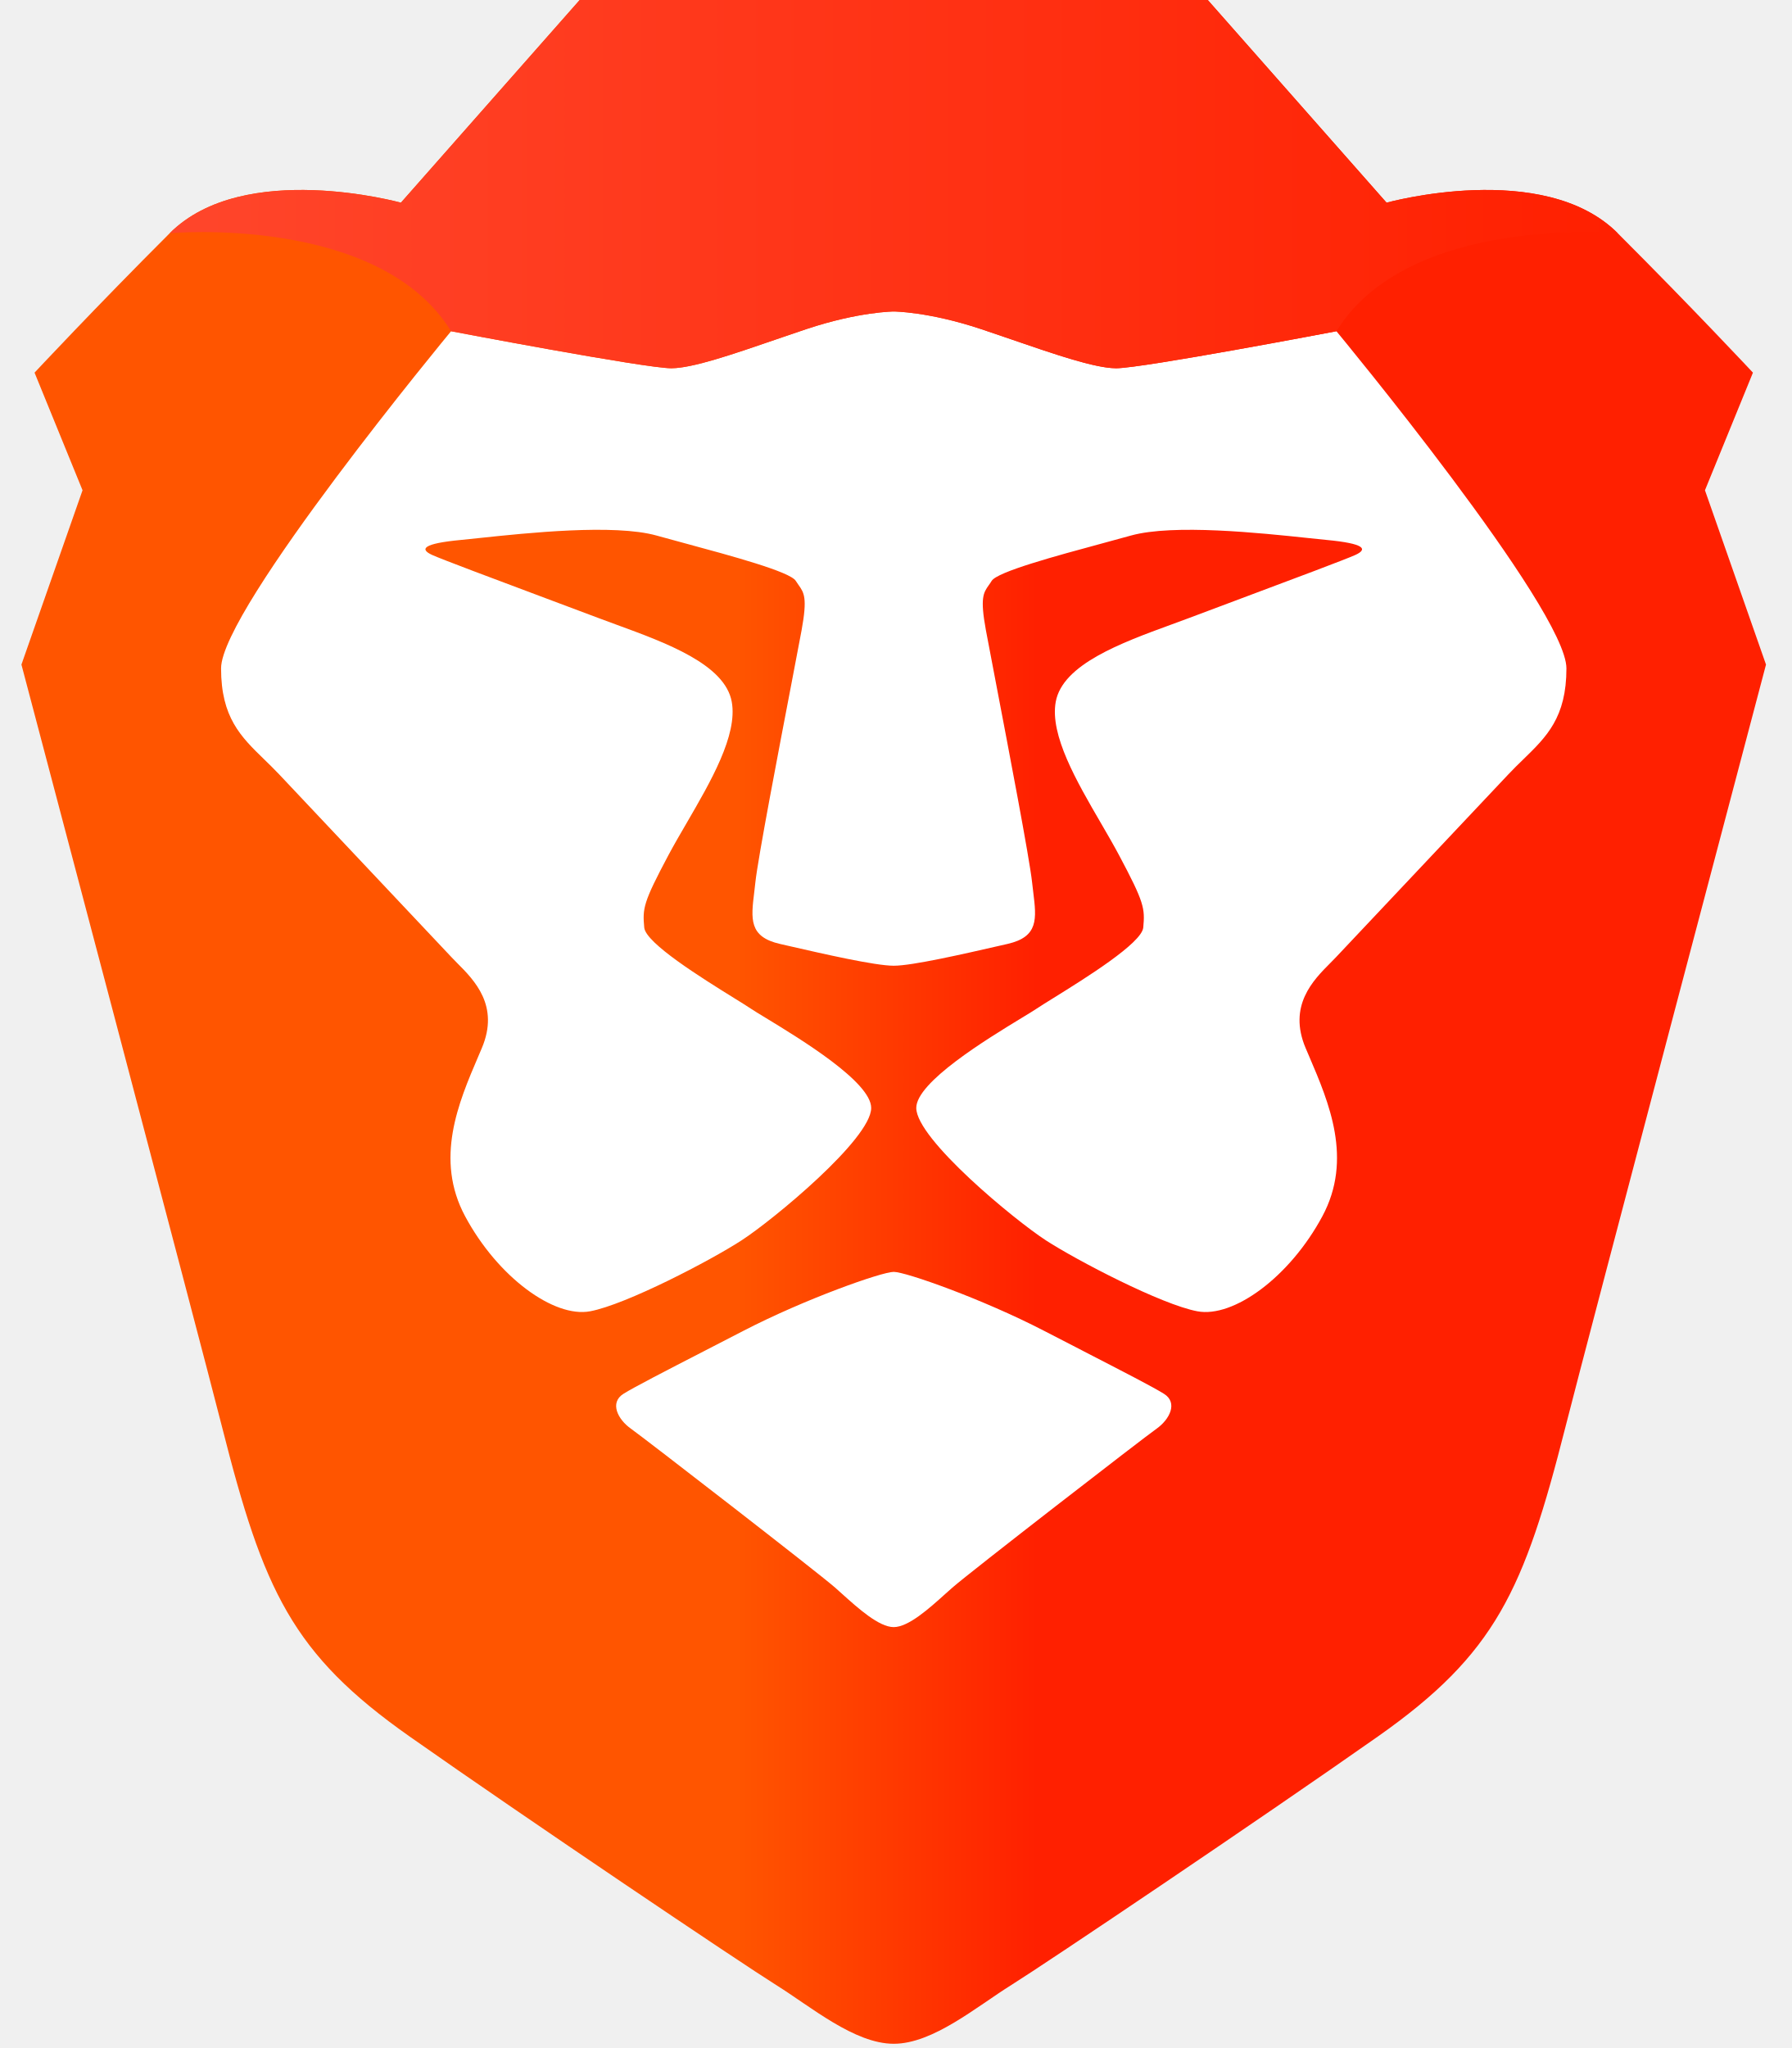
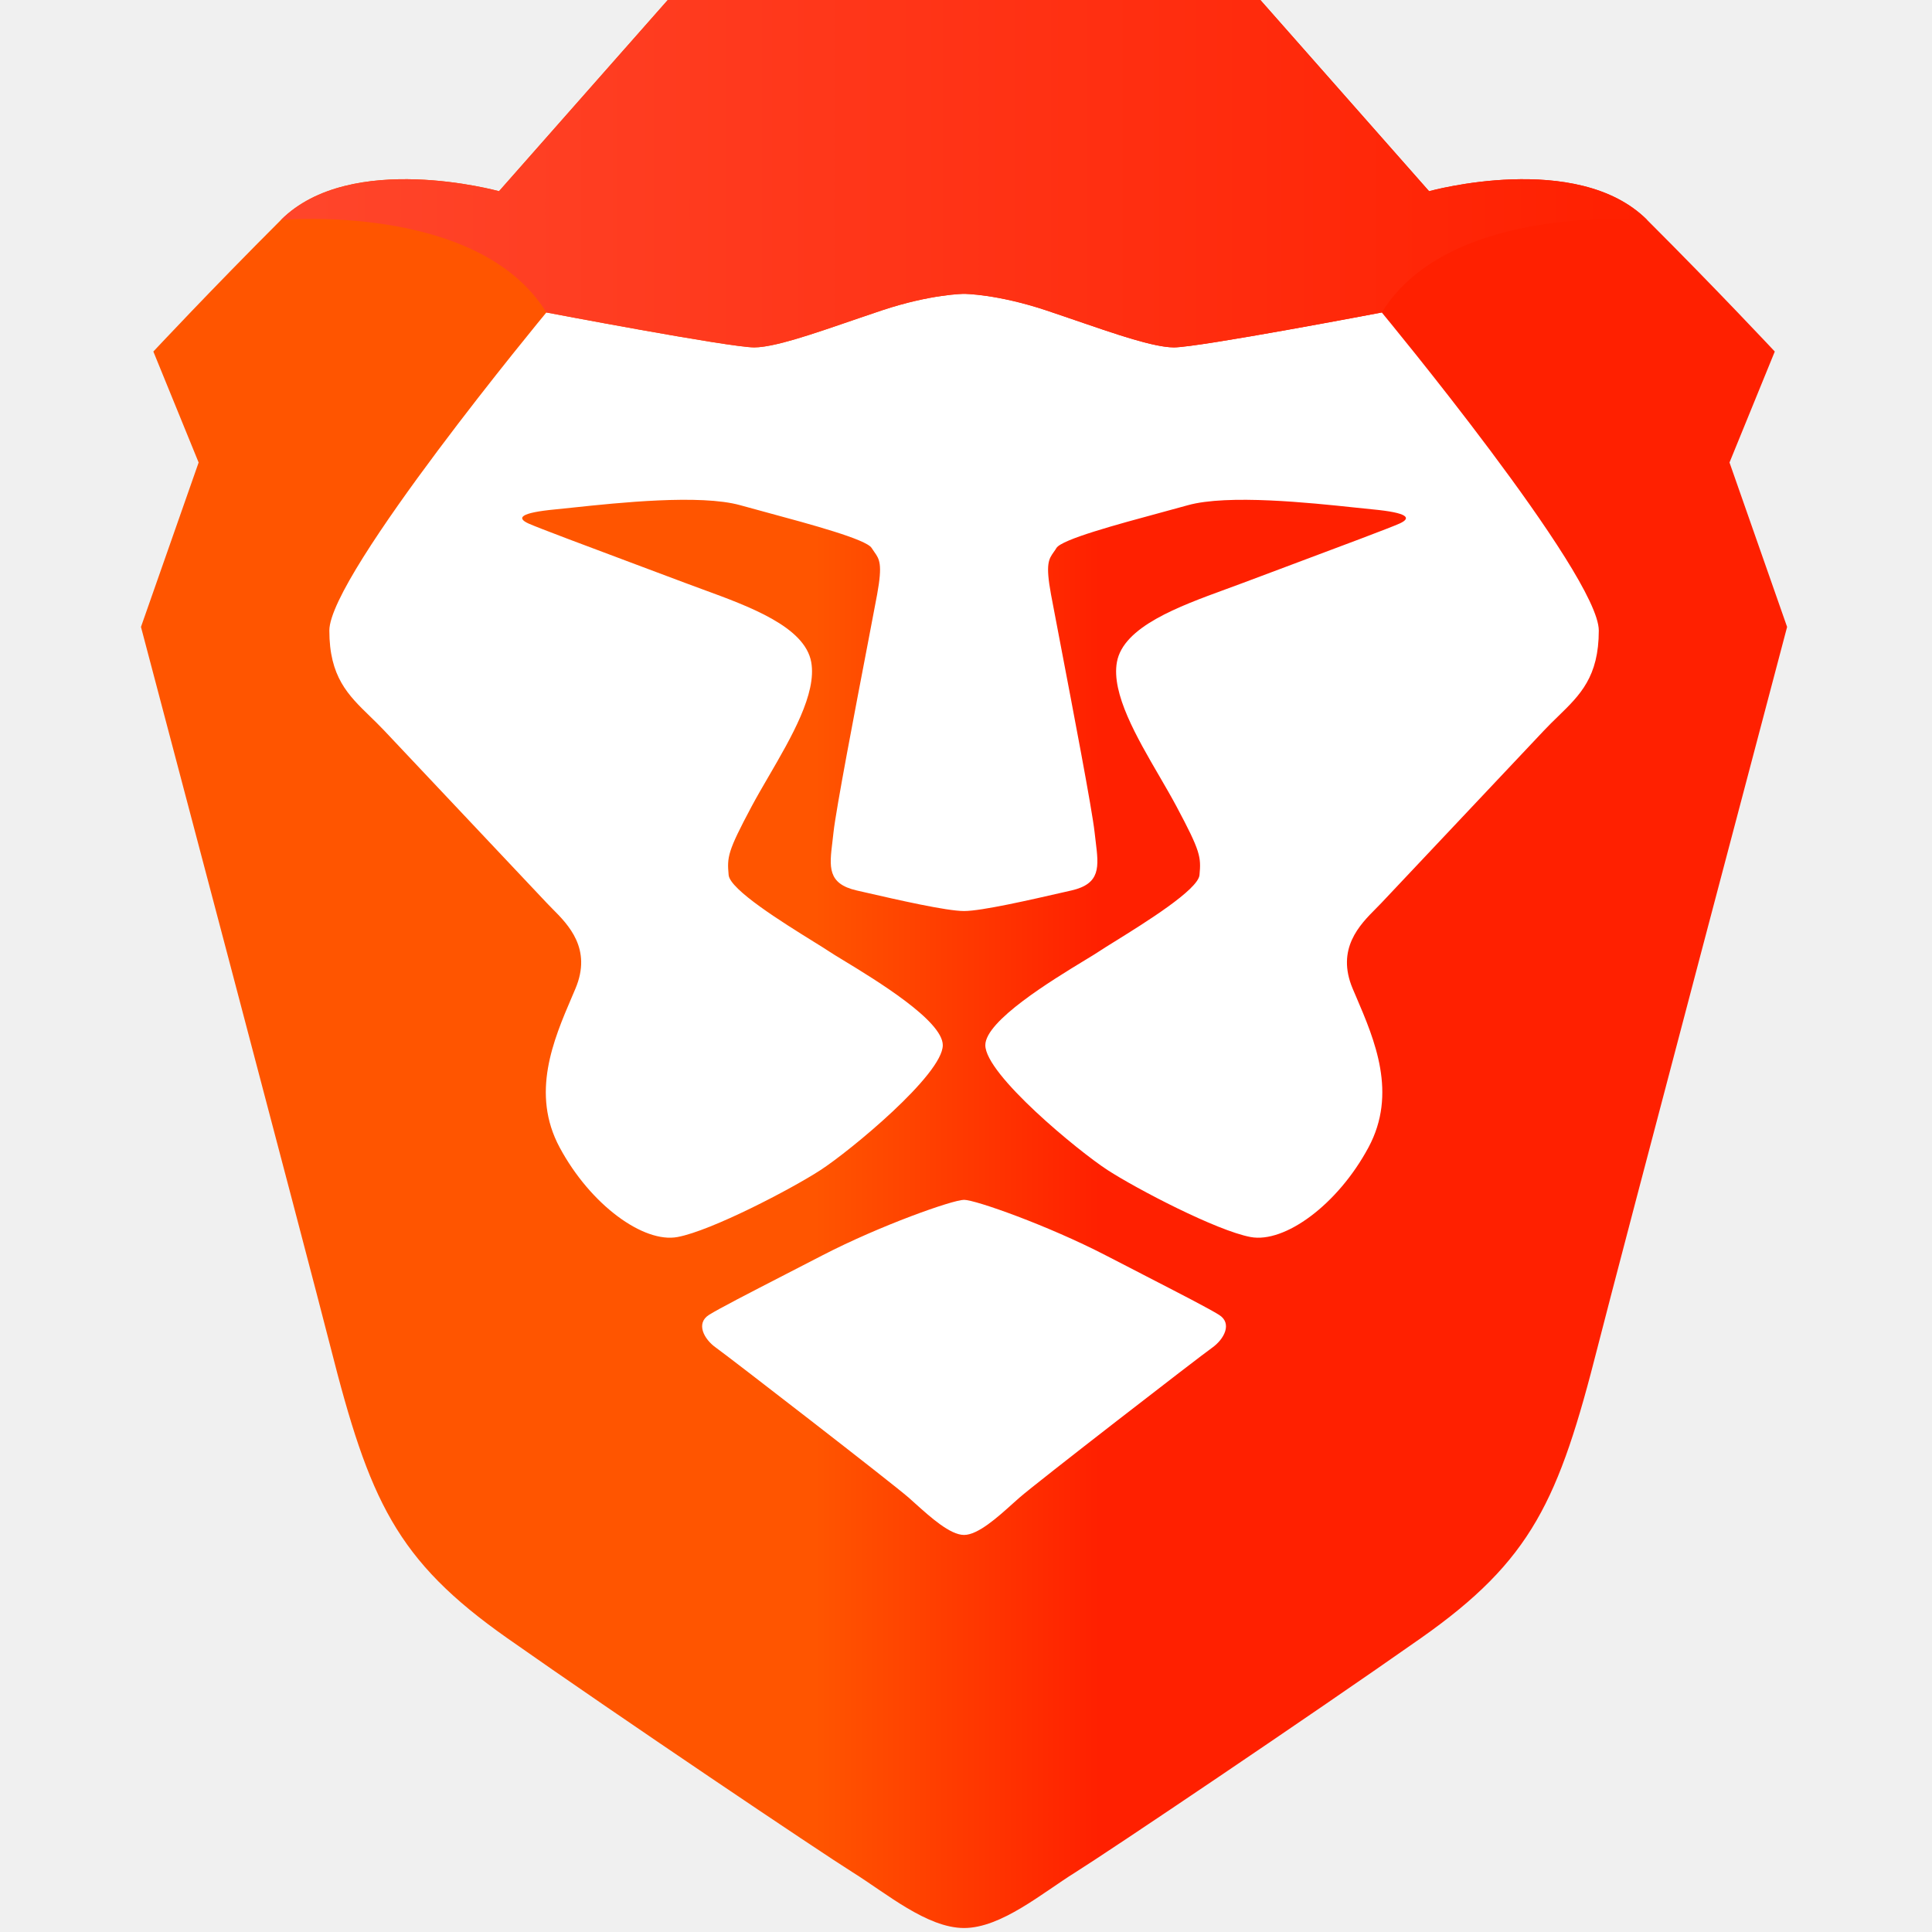
- <svg xmlns="http://www.w3.org/2000/svg" width="56" height="64" viewBox="0 0 56 64" fill="none">
+ <svg xmlns="http://www.w3.org/2000/svg" width="32" height="32" viewBox="0 0 56 64" fill="none">
  <path fill="url(#a)" fill-rule="evenodd" d="m53.292 15.321 1.5-3.676s-1.909-2.043-4.227-4.358c-2.317-2.315-7.225-.953-7.225-.953L37.751 0H18.12l-5.589 6.334s-4.908-1.362-7.225.953C2.988 9.602 1.08 11.645 1.08 11.645l1.5 3.676-1.91 5.447s5.614 21.236 6.272 23.83c1.295 5.106 2.181 7.08 5.862 9.668 3.68 2.587 10.36 7.08 11.45 7.762 1.091.68 2.455 1.84 3.682 1.84 1.227 0 2.59-1.16 3.68-1.84 1.091-.681 7.77-5.175 11.452-7.762 3.68-2.587 4.567-4.562 5.862-9.668.657-2.594 6.27-23.83 6.27-23.83l-1.908-5.447z" clip-rule="evenodd" />
  <path fill="#fff" fill-rule="evenodd" d="M34.888 11.508c.818 0 6.885-1.157 6.885-1.157s7.189 8.68 7.189 10.536c0 1.534-.619 2.134-1.347 2.842-.152.148-.31.3-.467.468l-5.39 5.717a9.42 9.42 0 0 1-.176.18c-.538.54-1.33 1.336-.772 2.658l.115.269c.613 1.432 1.37 3.2.407 4.99-1.025 1.906-2.78 3.178-3.905 2.967-1.124-.21-3.766-1.589-4.737-2.218-.971-.63-4.05-3.166-4.05-4.137 0-.809 2.214-2.155 3.29-2.81.214-.13.383-.232.48-.298.111-.075.297-.19.526-.332.981-.61 2.754-1.71 2.799-2.197.055-.602.034-.778-.758-2.264-.168-.316-.365-.654-.568-1.004-.754-1.295-1.598-2.745-1.41-3.784.21-1.173 2.05-1.845 3.608-2.415.194-.07.385-.14.567-.209l1.623-.609c1.556-.582 3.284-1.229 3.57-1.36.394-.181.292-.355-.903-.468a54.655 54.655 0 0 1-.58-.06c-1.48-.157-4.209-.446-5.535-.077-.261.073-.553.152-.86.235-1.49.403-3.317.897-3.493 1.182-.03.05-.06.093-.089.133-.168.238-.277.394-.091 1.406.055.302.169.895.31 1.629.41 2.148 1.053 5.498 1.134 6.25.011.106.024.207.036.305.103.84.171 1.399-.805 1.622l-.255.058c-1.102.252-2.717.623-3.3.623-.584 0-2.2-.37-3.302-.623l-.254-.058c-.976-.223-.907-.782-.804-1.622.012-.098.024-.2.035-.305.081-.753.725-4.112 1.137-6.259.14-.73.253-1.32.308-1.62.185-1.012.076-1.168-.092-1.406a3.743 3.743 0 0 1-.09-.133c-.174-.285-2-.779-3.491-1.182-.307-.083-.6-.162-.86-.235-1.327-.37-4.055-.08-5.535.077-.226.024-.422.045-.58.06-1.196.113-1.297.287-.903.468.285.131 2.013.778 3.568 1.36.597.223 1.17.437 1.624.609.183.069.373.138.568.21 1.558.57 3.398 1.241 3.608 2.414.187 1.039-.657 2.489-1.41 3.784-.204.35-.4.688-.569 1.004-.791 1.486-.812 1.662-.757 2.264.044.488 1.816 1.587 2.798 2.197.229.142.415.257.526.332.098.066.266.168.48.298 1.076.654 3.29 2 3.29 2.81 0 .97-3.078 3.507-4.05 4.137-.97.63-3.612 2.008-4.737 2.218-1.124.21-2.88-1.061-3.904-2.966-.963-1.791-.207-3.559.406-4.99l.115-.27c.559-1.322-.233-2.118-.772-2.658a9.377 9.377 0 0 1-.175-.18l-5.39-5.717c-.158-.167-.316-.32-.468-.468-.728-.707-1.346-1.308-1.346-2.842 0-1.855 7.189-10.536 7.189-10.536s6.066 1.157 6.884 1.157c.653 0 1.913-.433 3.227-.885.333-.114.669-.23 1-.34 1.635-.545 2.726-.549 2.726-.549s1.09.004 2.726.549c.33.11.667.226 1 .34 1.313.452 2.574.885 3.226.885zm-1.041 30.706c1.282.66 2.192 1.128 2.536 1.343.445.278.174.803-.232 1.09-.405.285-5.853 4.499-6.381 4.965l-.215.191c-.509.459-1.159 1.044-1.62 1.044-.46 0-1.11-.586-1.62-1.044l-.213-.191c-.53-.466-5.977-4.68-6.382-4.966-.405-.286-.677-.81-.232-1.09.344-.214 1.255-.683 2.539-1.344l1.22-.629c1.92-.992 4.315-1.837 4.689-1.837.373 0 2.767.844 4.689 1.837.436.226.845.437 1.222.63z" clip-rule="evenodd" />
  <path fill="url(#b)" fill-rule="evenodd" d="M43.34 6.334 37.751 0H18.12l-5.589 6.334s-4.908-1.362-7.225.953c0 0 6.544-.59 8.793 3.064 0 0 6.066 1.157 6.884 1.157.818 0 2.59-.68 4.226-1.225 1.636-.545 2.727-.549 2.727-.549s1.09.004 2.726.549 3.408 1.225 4.226 1.225c.818 0 6.885-1.157 6.885-1.157 2.249-3.654 8.792-3.064 8.792-3.064-2.317-2.315-7.225-.953-7.225-.953z" clip-rule="evenodd" />
  <defs>
    <linearGradient id="a" x1=".671" x2="55.2" y1="64.319" y2="64.319" gradientUnits="userSpaceOnUse">
      <stop stop-color="#F50" />
      <stop offset=".41" stop-color="#F50" />
      <stop offset=".582" stop-color="#FF2000" />
      <stop offset="1" stop-color="#FF2000" />
    </linearGradient>
    <linearGradient id="b" x1="6.278" x2="50.565" y1="11.466" y2="11.466" gradientUnits="userSpaceOnUse">
      <stop stop-color="#FF452A" />
      <stop offset="1" stop-color="#FF2000" />
    </linearGradient>
  </defs>
</svg>
